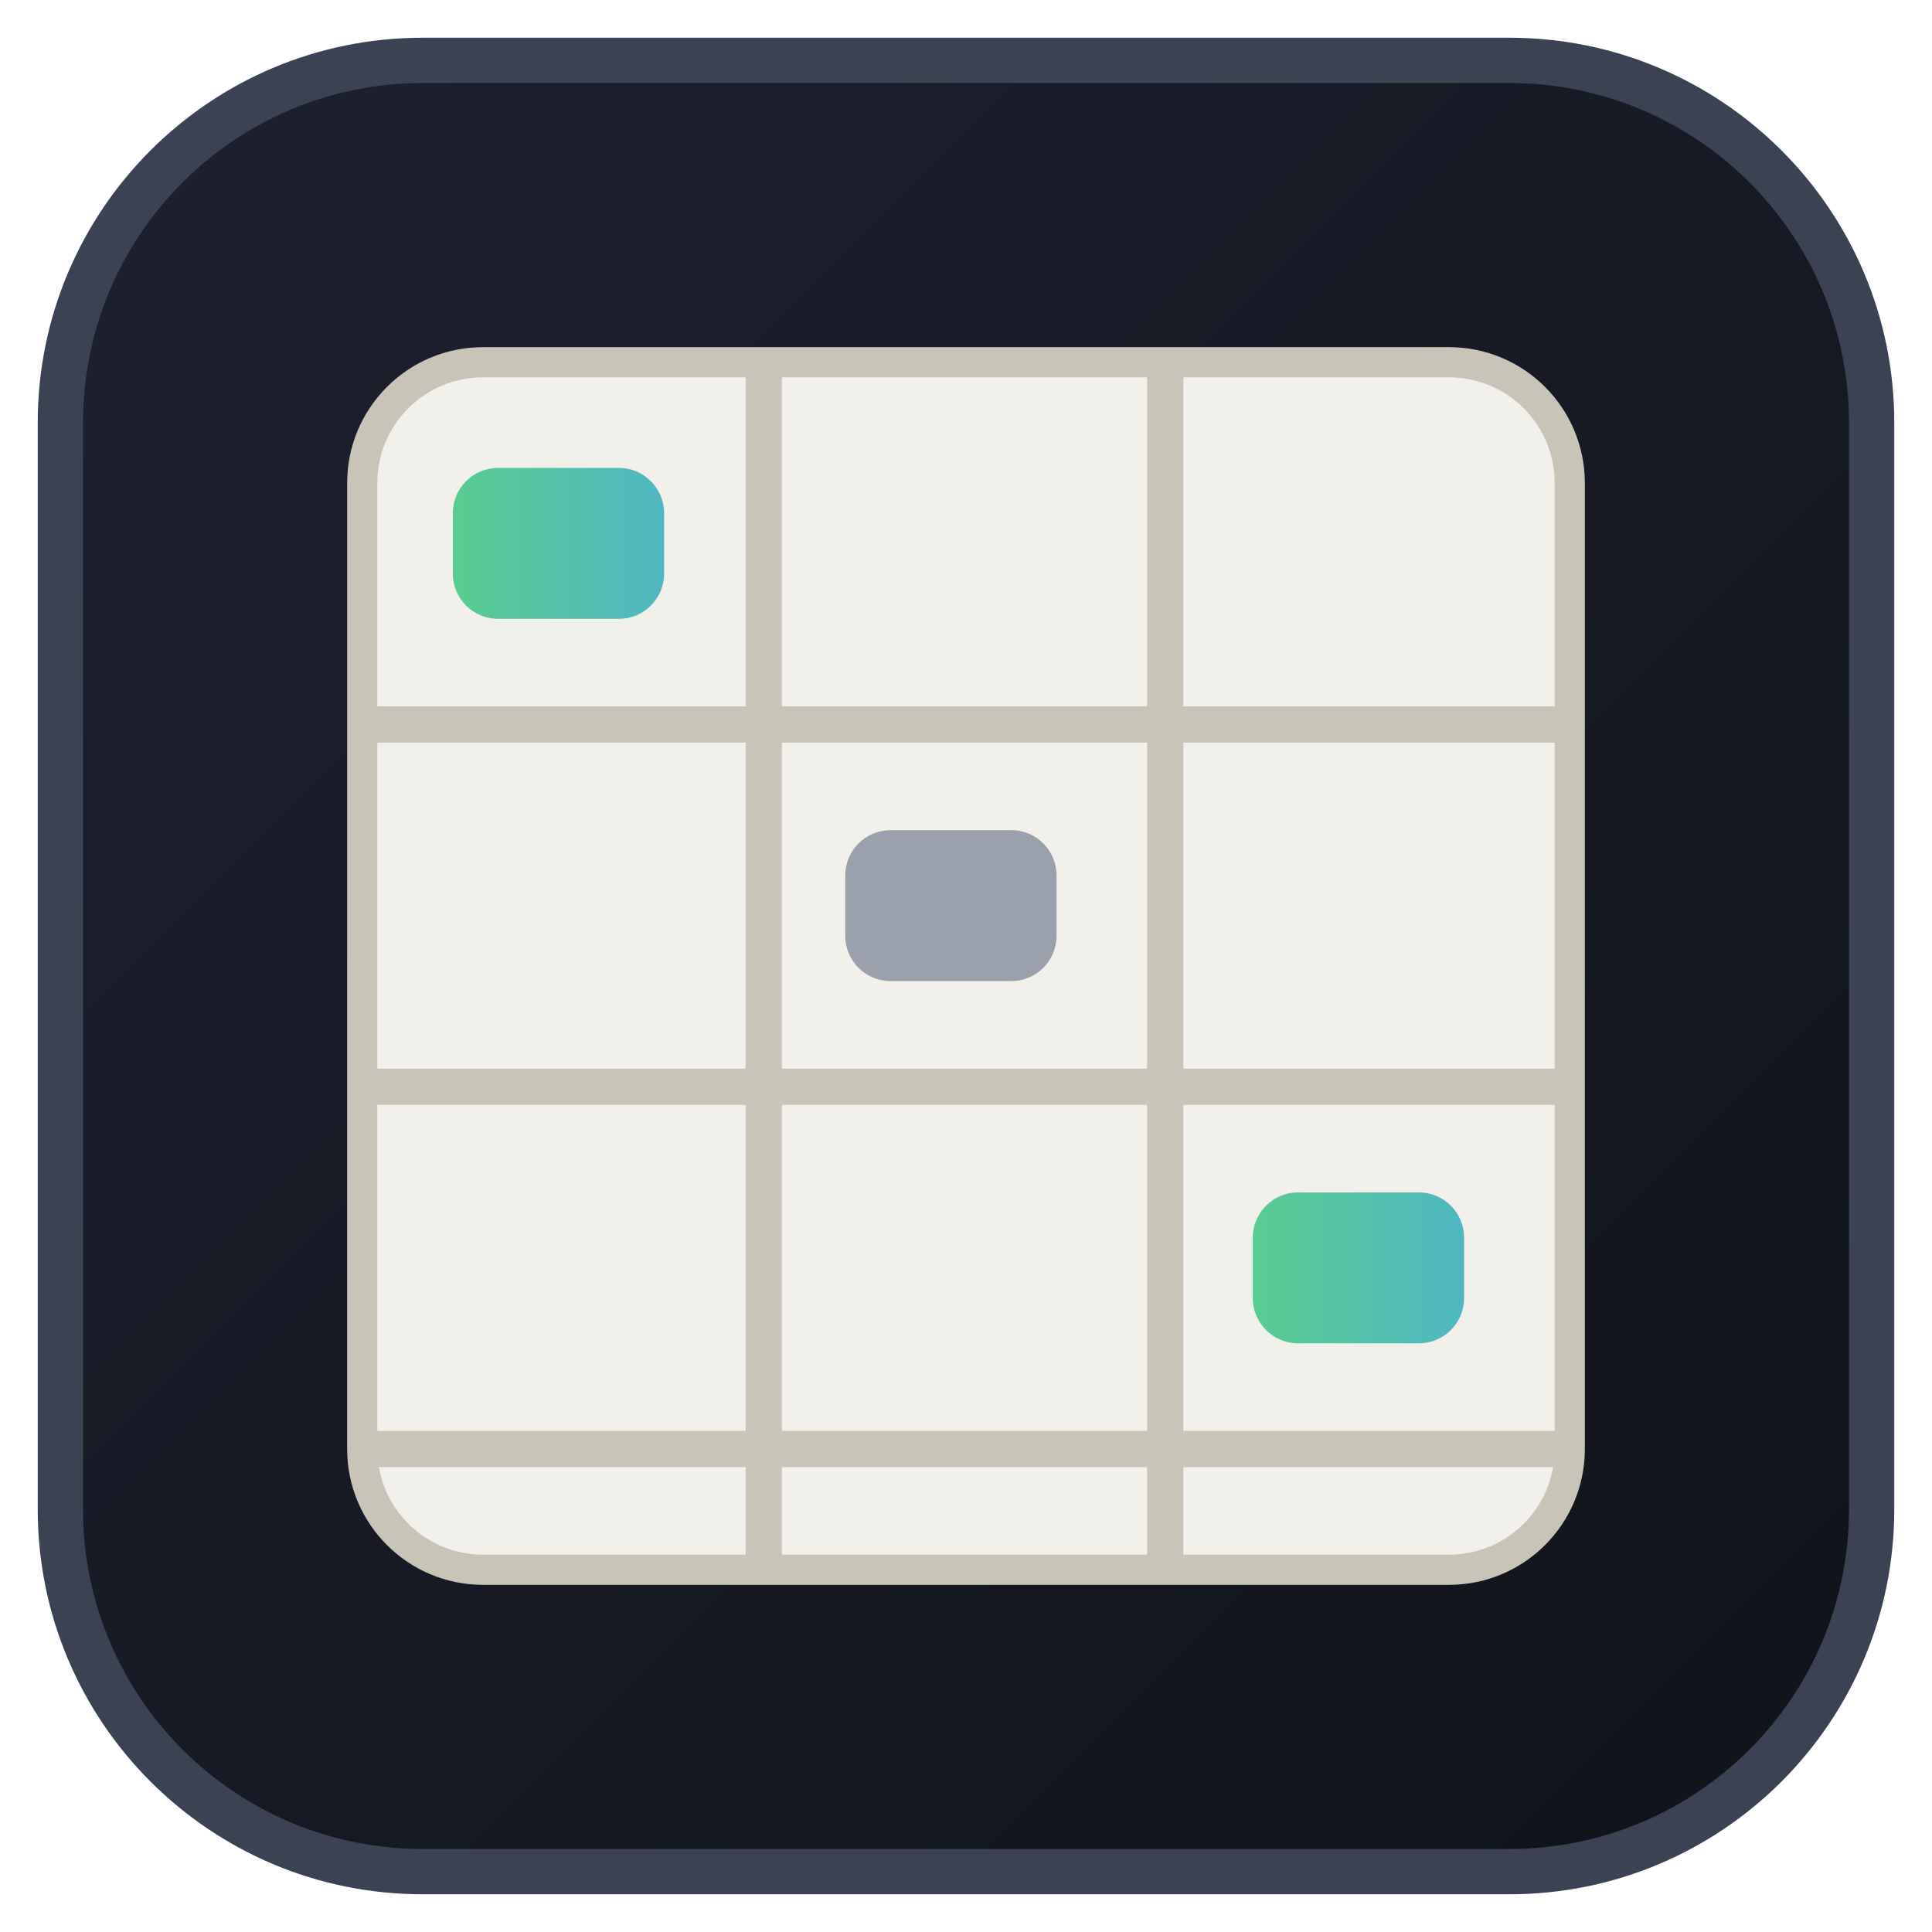
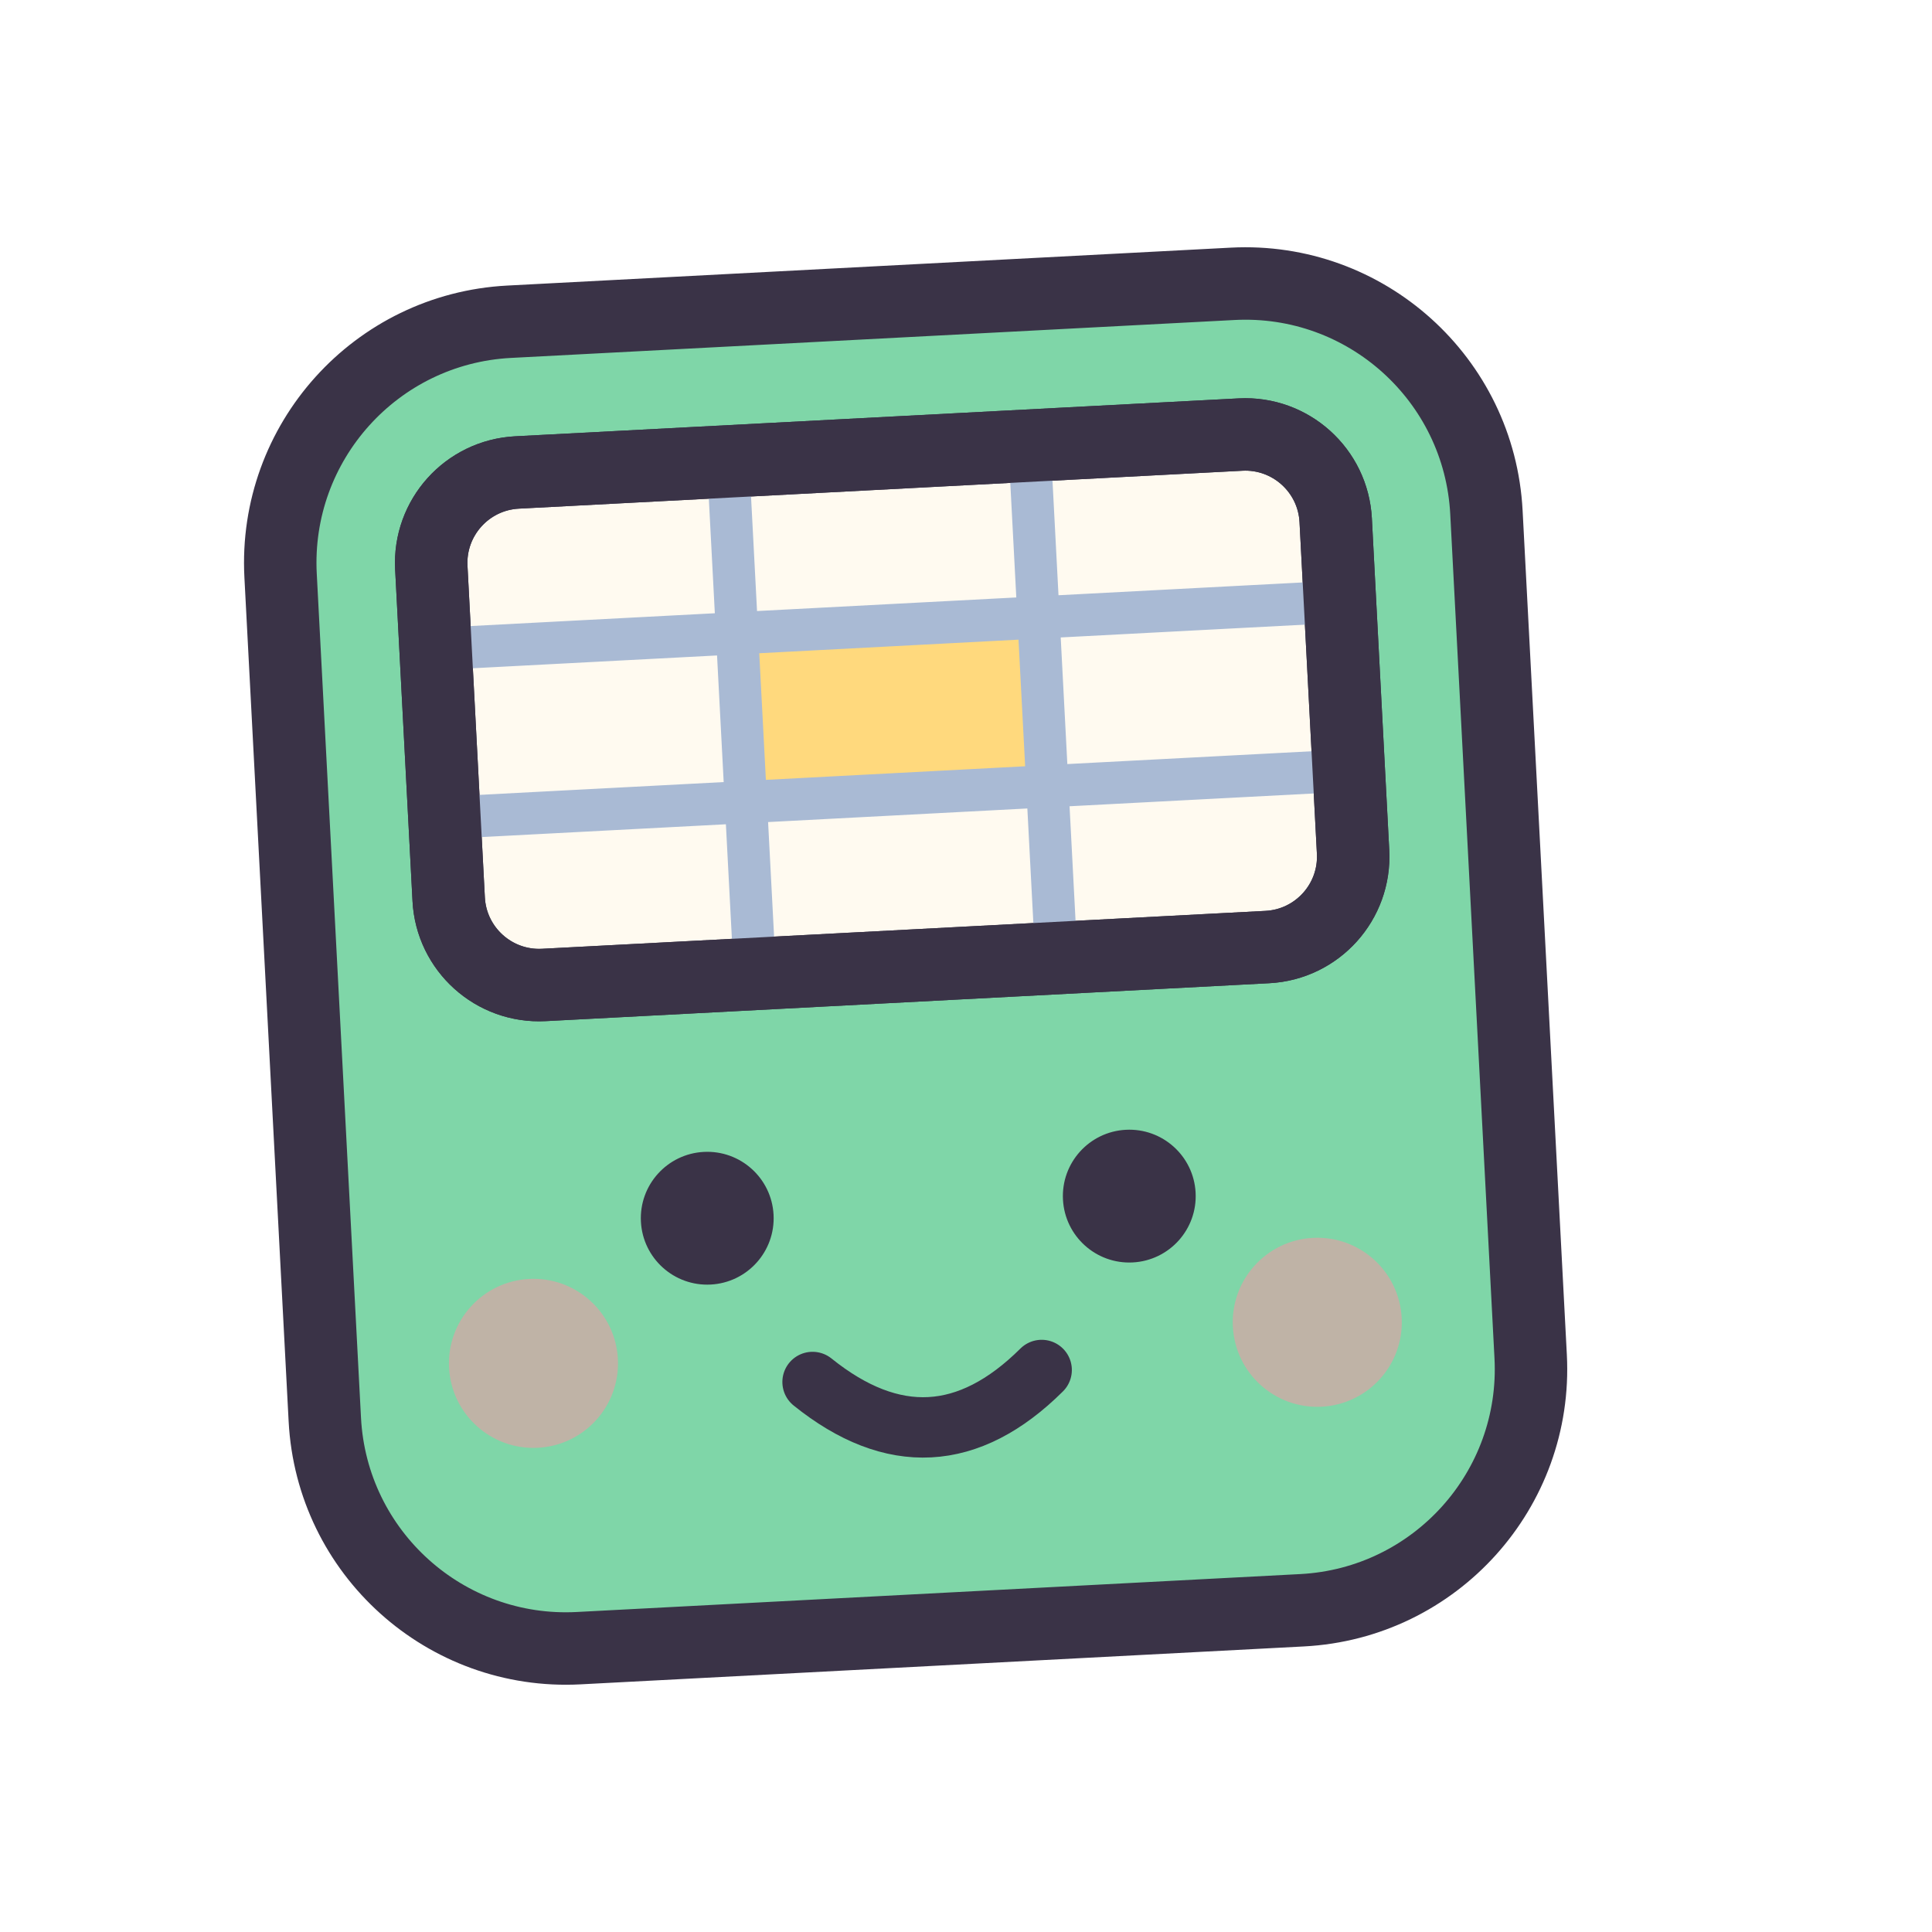
<svg xmlns="http://www.w3.org/2000/svg" width="64" height="64" viewBox="0 0 64 64">
-   <defs>
-     <linearGradient id="bg" x1="0" y1="0" x2="1" y2="1">
-       <stop offset="0" stop-color="#1d2130" />
-       <stop offset="1" stop-color="#101319" />
-     </linearGradient>
-     <linearGradient id="accent" x1="0" y1="0" x2="1" y2="0">
-       <stop offset="0" stop-color="#58cd8f" />
-       <stop offset="1" stop-color="#4fb7c4" />
-     </linearGradient>
-   </defs>
-   <rect x="2" y="2" width="60" height="60" rx="12" fill="url(#bg)" />
-   <rect x="2" y="2" width="60" height="60" rx="12" fill="none" stroke="#3a4254" stroke-width="1.5" />
-   <rect x="12" y="12" width="40" height="40" rx="4" fill="#f2f0ea" />
-   <rect x="12" y="12" width="40" height="40" rx="4" fill="none" stroke="#c8c4b8" stroke-width="1" />
-   <path d="M12 24 H52 M12 36 H52 M12 48 H52 M25.3 12 V52 M38.6 12 V52" stroke="#c8c4b8" stroke-width="1.2" />
-   <rect x="15" y="15.5" width="7" height="5" rx="1.5" fill="url(#accent)" />
-   <rect x="28" y="27.5" width="7" height="5" rx="1.5" fill="#9aa1ad" />
-   <rect x="41.5" y="39.5" width="7" height="5" rx="1.5" fill="url(#accent)" />
+   <g transform="rotate(-3 30 32)" fill="none" stroke="#3a3347" stroke-width="2.4" stroke-linejoin="round" stroke-linecap="round">
+     <rect x="10" y="10" width="40" height="44" rx="8" fill="#7fd6a8" />
+     <rect x="15" y="15" width="30" height="17" rx="3" fill="#fffaf0" />
+     <rect x="25" y="20.7" width="10" height="5.6" fill="#ffd97d" stroke="none" />
+     <path d="M25 15 V32 M35 15 V32 M15 20.7 H45 M15 26.3 H45" stroke="#a9bad4" stroke-width="1.4" />
+     <rect x="15" y="15" width="30" height="17" rx="3" />
+     <circle cx="17" cy="44.5" r="2.8" fill="#ff8fa3" opacity="0.5" stroke="none" />
+     <circle cx="43" cy="44.5" r="2.8" fill="#ff8fa3" opacity="0.5" stroke="none" />
+     <circle cx="23" cy="40" r="2.2" fill="#3a3347" stroke="none" />
+     <circle cx="37" cy="40" r="2.2" fill="#3a3347" stroke="none" />
+     <path d="M26.2 45.6 Q30 49 33.8 45.6" stroke-width="2" />
+   </g>
</svg>
